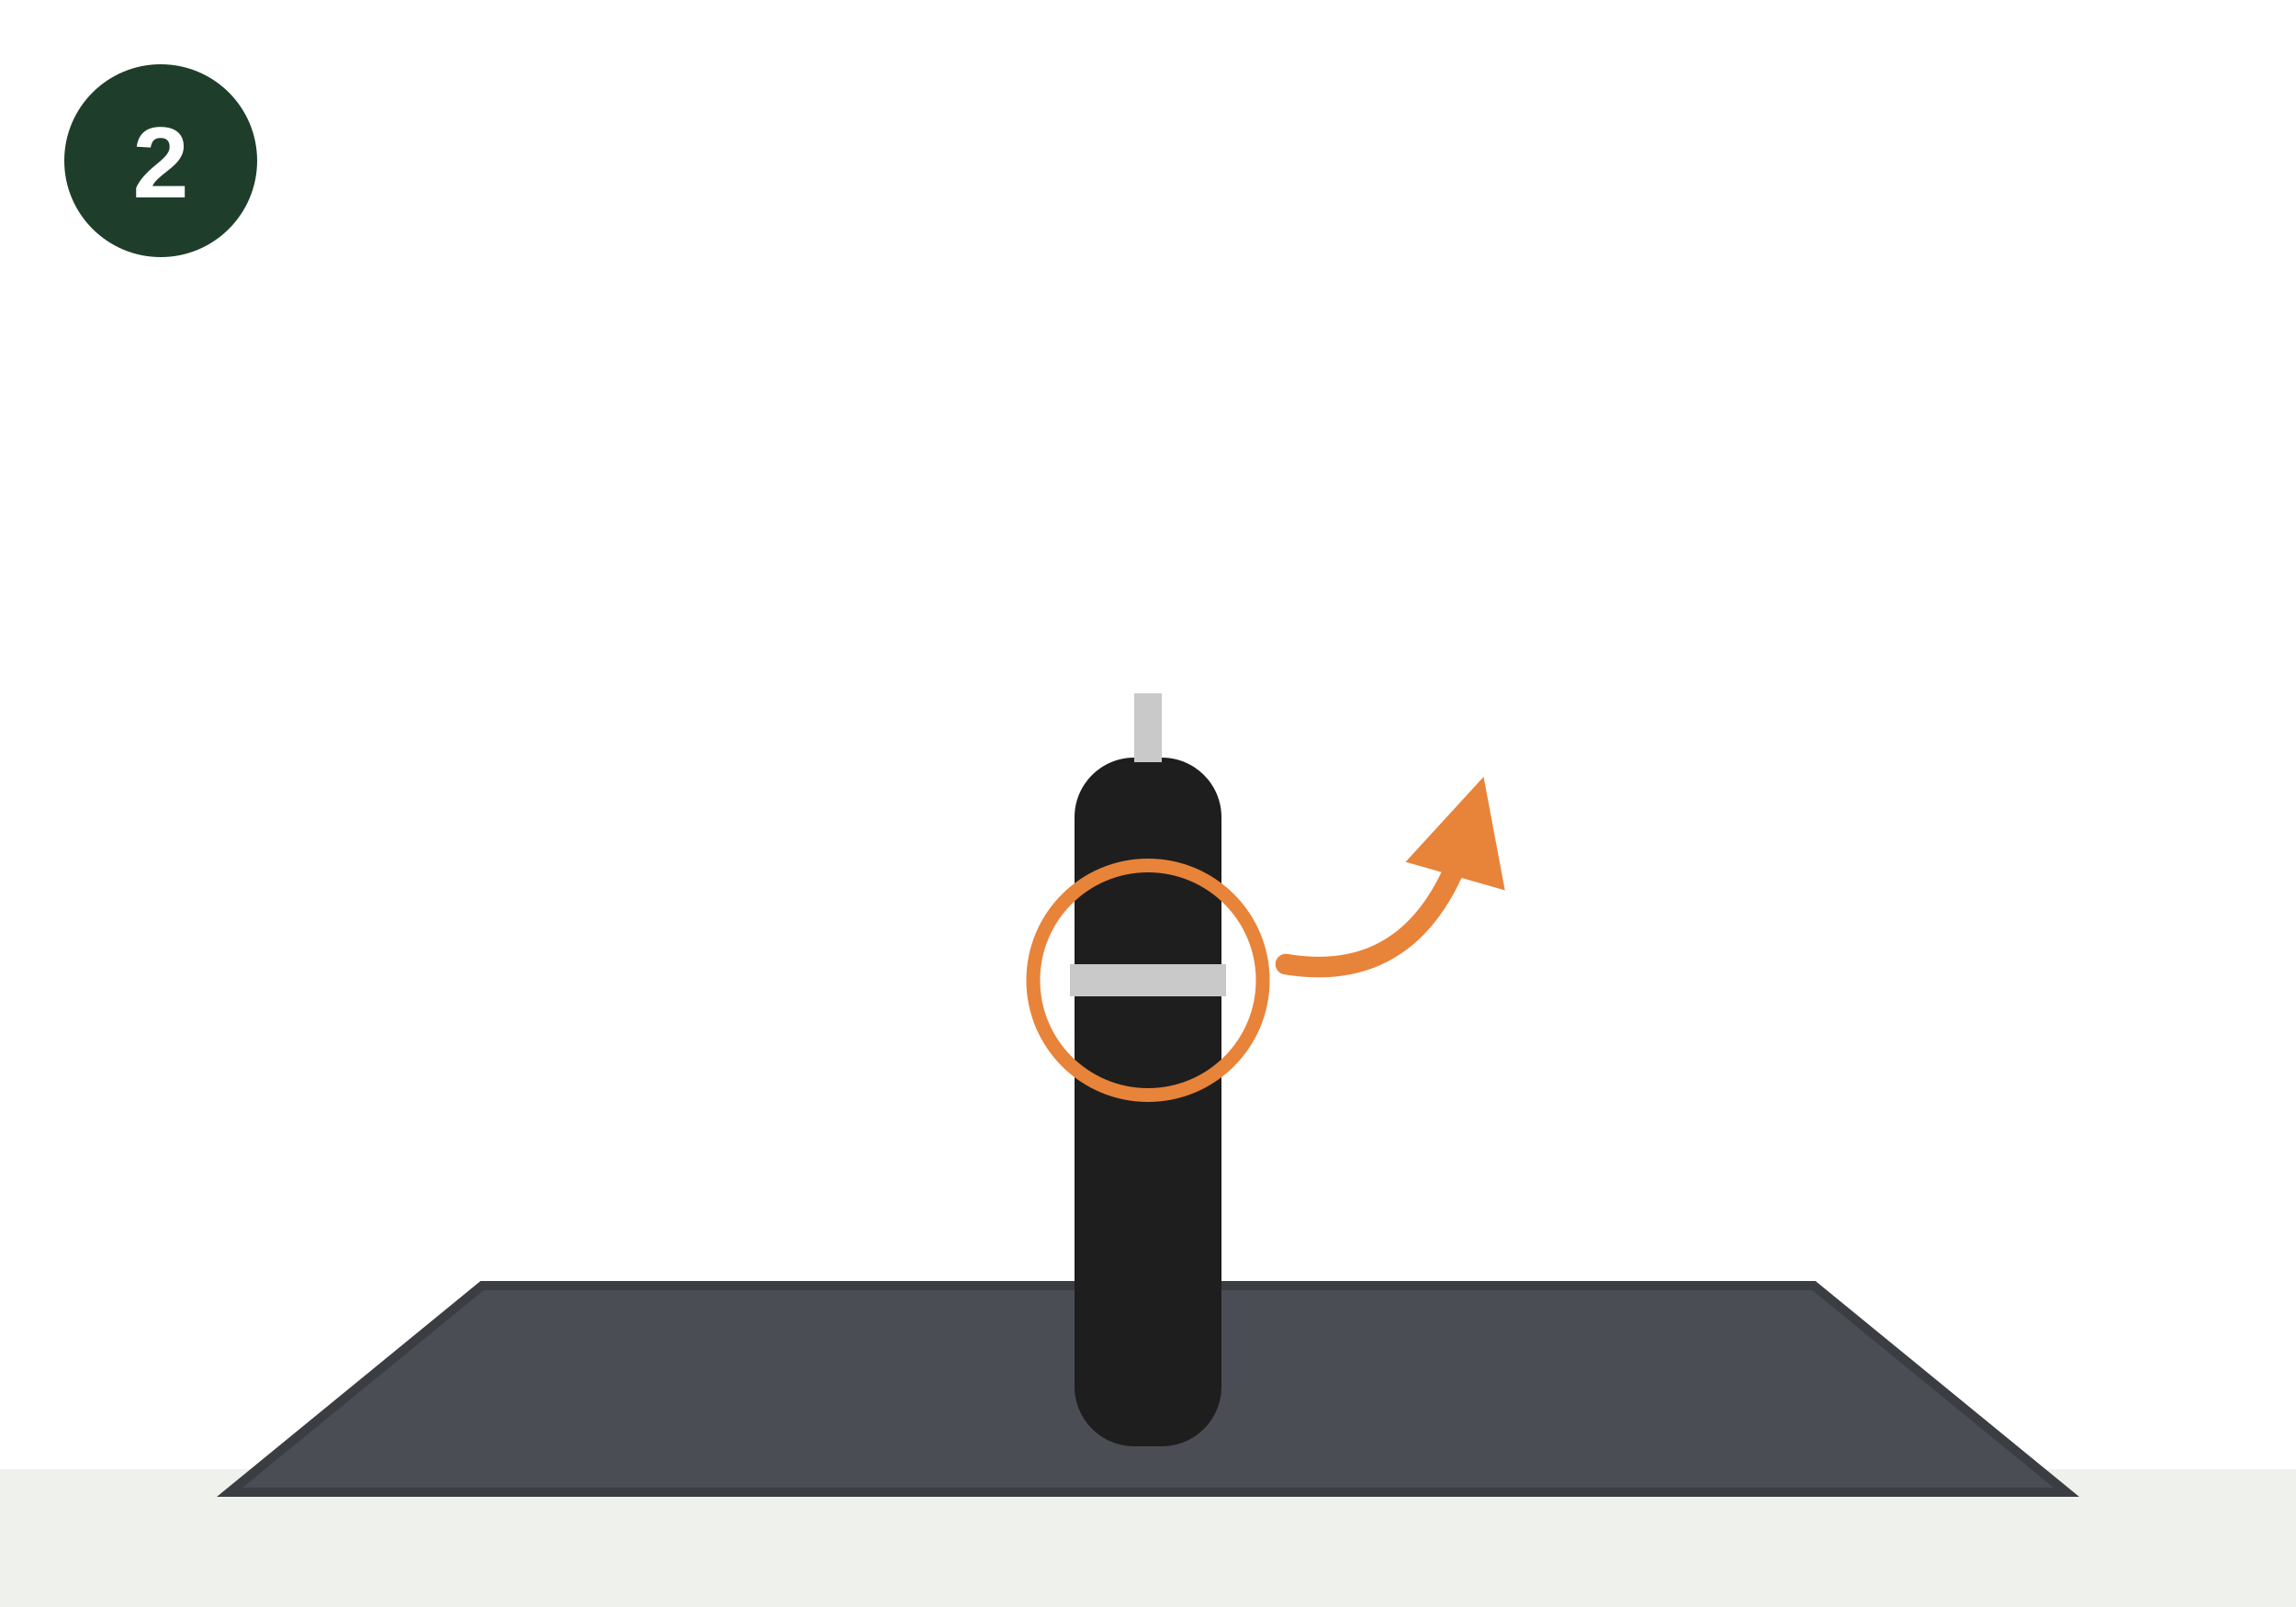
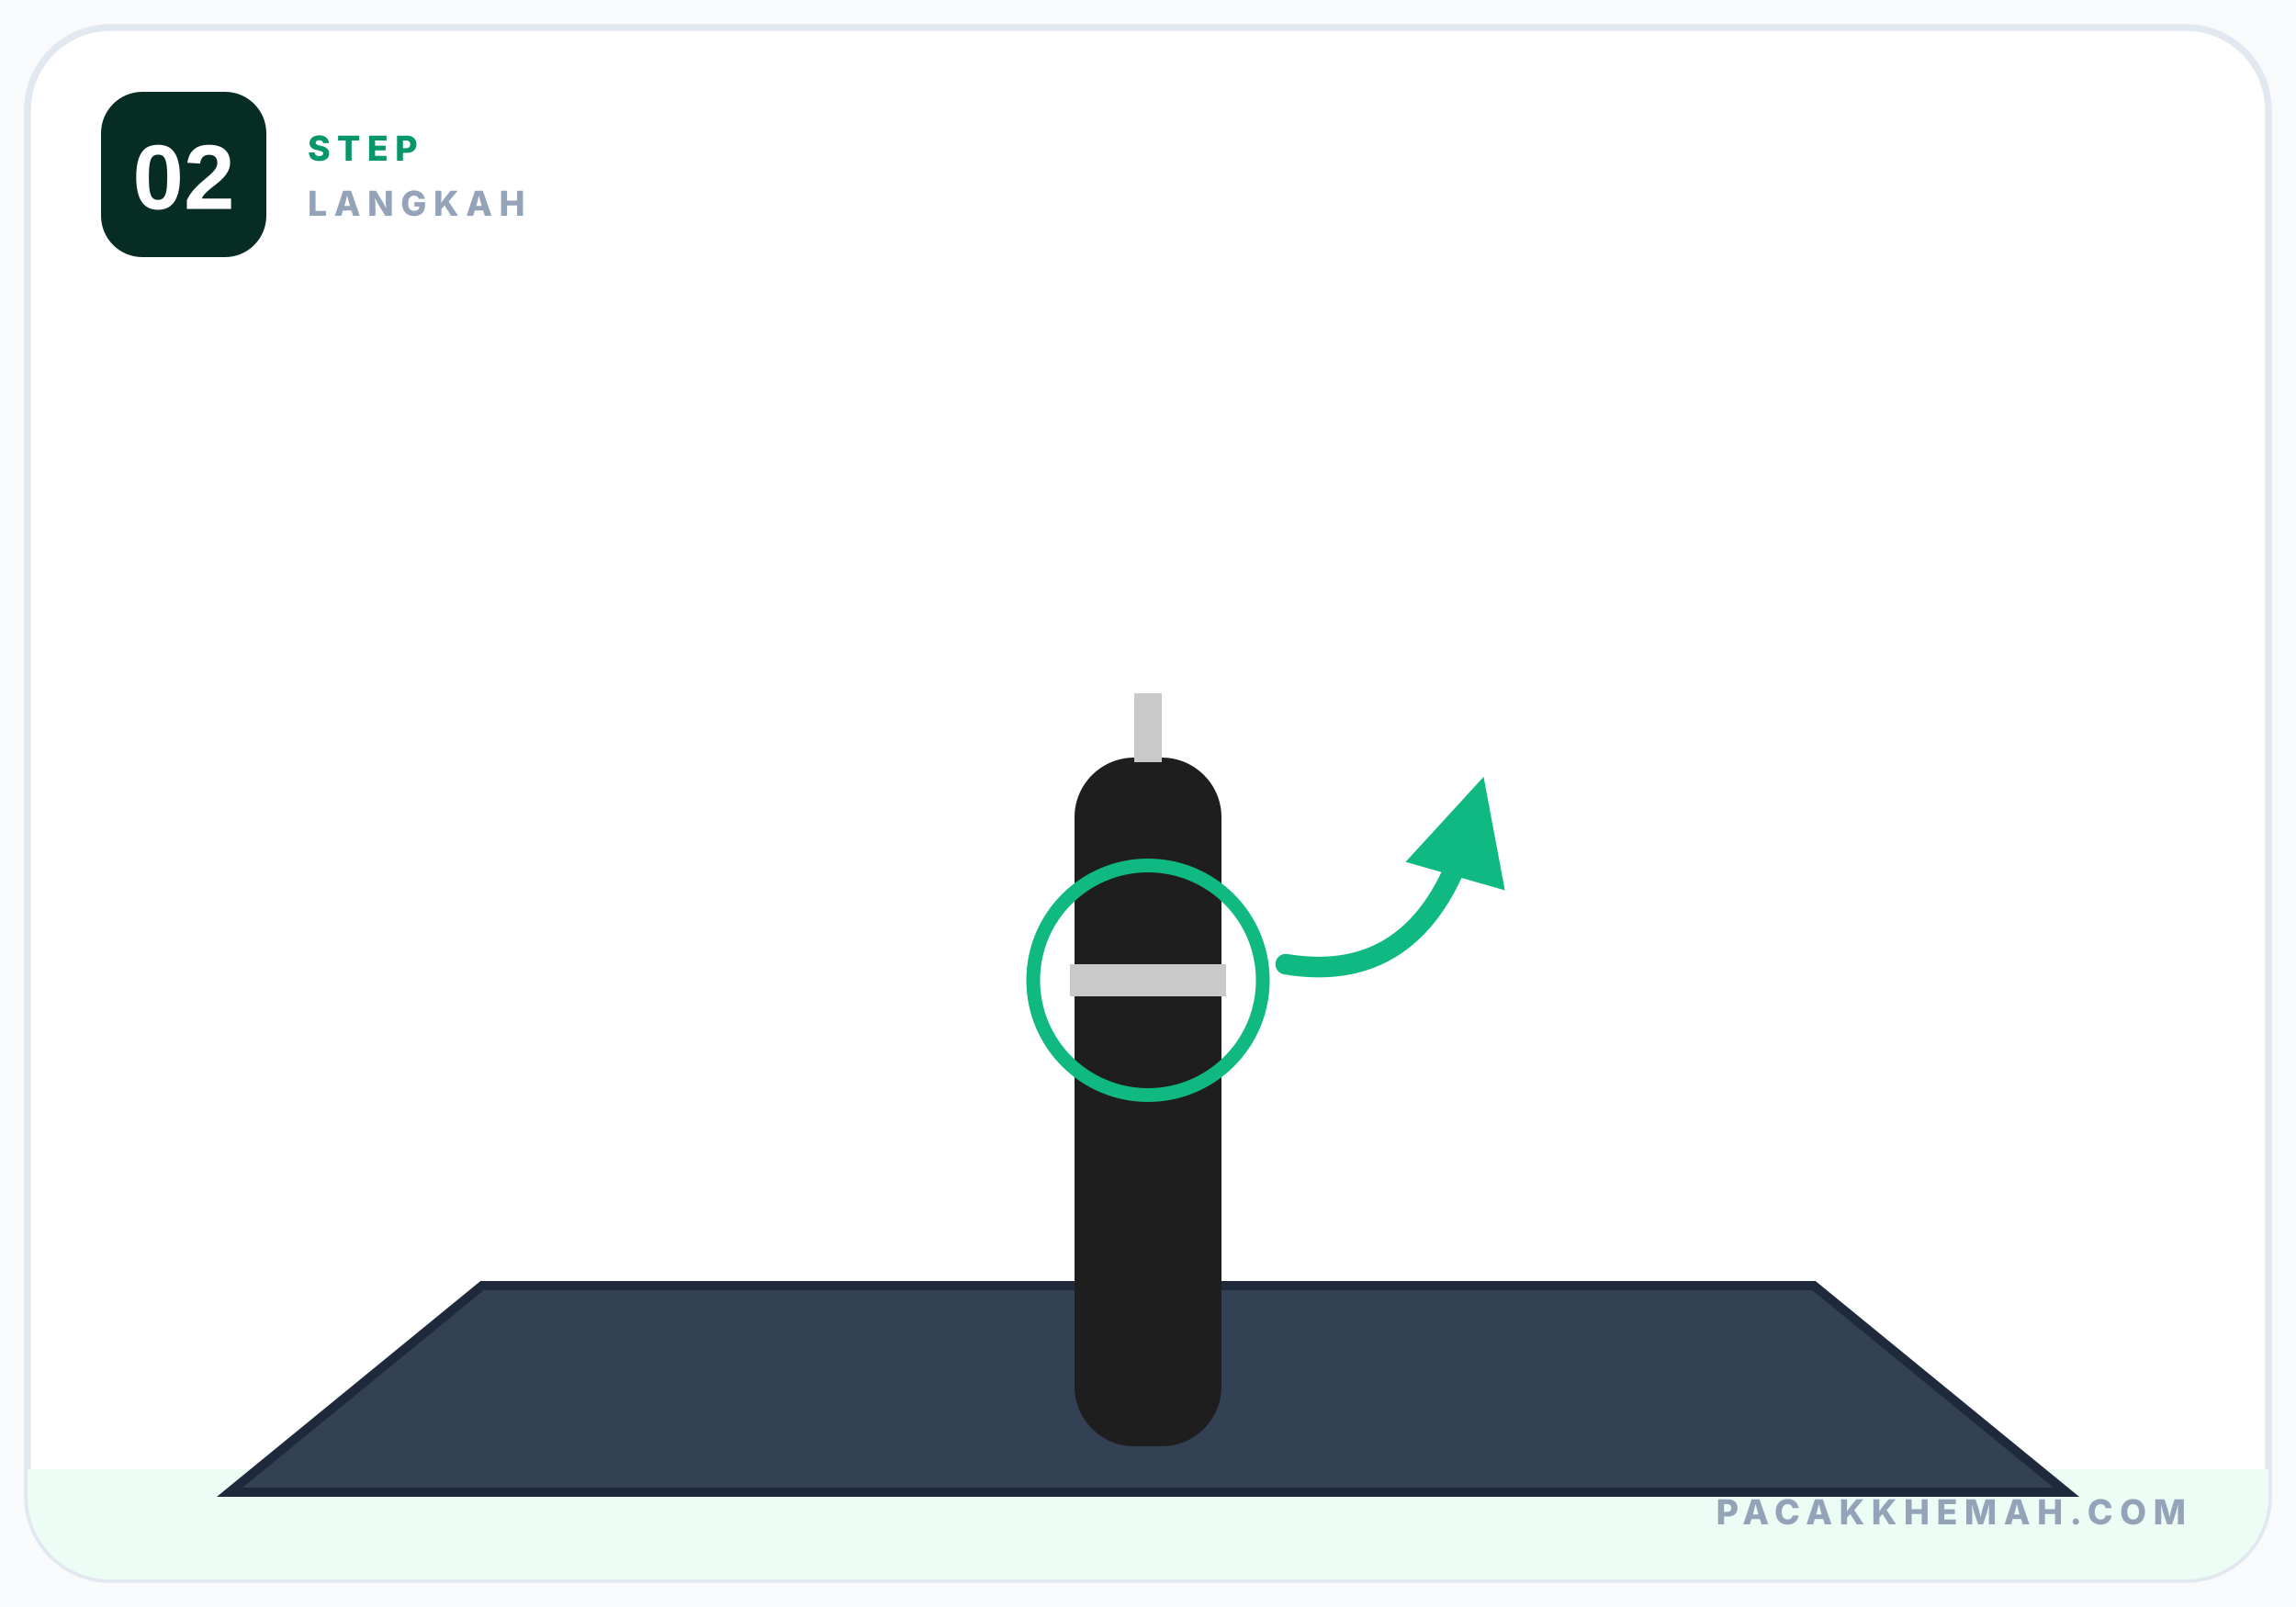
<svg xmlns="http://www.w3.org/2000/svg" viewBox="0 0 1000 700" width="1000" height="700">
  <defs>
    <marker id="ah" viewBox="0 0 10 10" refX="5" refY="5" markerWidth="5" markerHeight="5" orient="auto-start-reverse">
-       <path d="M0 0 L10 5 L0 10 z" fill="#e8833a" />
+       <path d="M0 0 L10 5 L0 10 z" fill="#10b981" />
    </marker>
  </defs>
-   <rect width="1000" height="700" fill="#ffffff" />
-   <rect x="0" y="640" width="1000" height="60" fill="#eef1ec" />
-   <polygon points="210,560 790,560 900,650 100,650" fill="#4a4e54" />
-   <polygon points="210,560 790,560 900,650 100,650" fill="none" stroke="#3a3d42" stroke-width="4" />
-   <rect x="468" y="330" width="64" height="300" rx="26" fill="#1e1e1e" />
-   <rect x="494" y="302" width="12" height="30" fill="#c9c9c9" />
-   <rect x="466" y="420" width="68" height="14" fill="#c9c9c9" />
-   <path d="M560 420 Q620 430 640 360" fill="none" stroke="#e8833a" stroke-width="9" stroke-linecap="round" marker-end="url(#ah)" />
-   <circle cx="500" cy="427" r="50" fill="none" stroke="#e8833a" stroke-width="6" />
-   <circle cx="70" cy="70" r="42" fill="#1f3d2b" />
-   <text x="70" y="86" font-family="Arial, sans-serif" font-size="44" font-weight="bold" fill="#fff" text-anchor="middle">2</text>
+   <rect width="1000" height="700" fill="#f8fafc" />
+   <rect x="12" y="12" width="976" height="676" rx="36" fill="#ffffff" stroke="#e2e8f0" stroke-width="3" />
+   <clipPath id="cc">
+     <rect x="12" y="12" width="976" height="676" rx="36" />
+   </clipPath>
+   <g clip-path="url(#cc)">
+     <rect x="0" y="640" width="1000" height="60" fill="#ecfdf5" />
+     <polygon points="210,560 790,560 900,650 100,650" fill="#334155" />
+     <polygon points="210,560 790,560 900,650 100,650" fill="none" stroke="#1e293b" stroke-width="4" />
+     <rect x="468" y="330" width="64" height="300" rx="26" fill="#1e1e1e" />
+     <rect x="494" y="302" width="12" height="30" fill="#c9c9c9" />
+     <rect x="466" y="420" width="68" height="14" fill="#c9c9c9" />
+     <path d="M560 420 Q620 430 640 360" fill="none" stroke="#10b981" stroke-width="9" stroke-linecap="round" marker-end="url(#ah)" />
+     <circle cx="500" cy="427" r="50" fill="none" stroke="#10b981" stroke-width="6" />
+     <rect x="44" y="40" width="72" height="72" rx="18" fill="#062c24" />
+     <text x="80" y="91" font-family="'Bricolage Grotesque','Bricolage Grotesque 96pt ExtraBold',Arial" font-weight="800" font-size="40" fill="#ffffff" text-anchor="middle">02</text>
+     <text x="134" y="70" font-family="Inter, Arial" font-weight="800" font-size="15" letter-spacing="3" fill="#059669">STEP</text>
+     <text x="134" y="94" font-family="Inter, Arial" font-weight="800" font-size="15" letter-spacing="3" fill="#94a3b8">LANGKAH</text>
+   </g>
+   <text x="952" y="664" font-family="Inter, Arial" font-weight="800" font-size="15" letter-spacing="3" fill="#94a3b8" text-anchor="end">PACAKKHEMAH.COM</text>
</svg>
